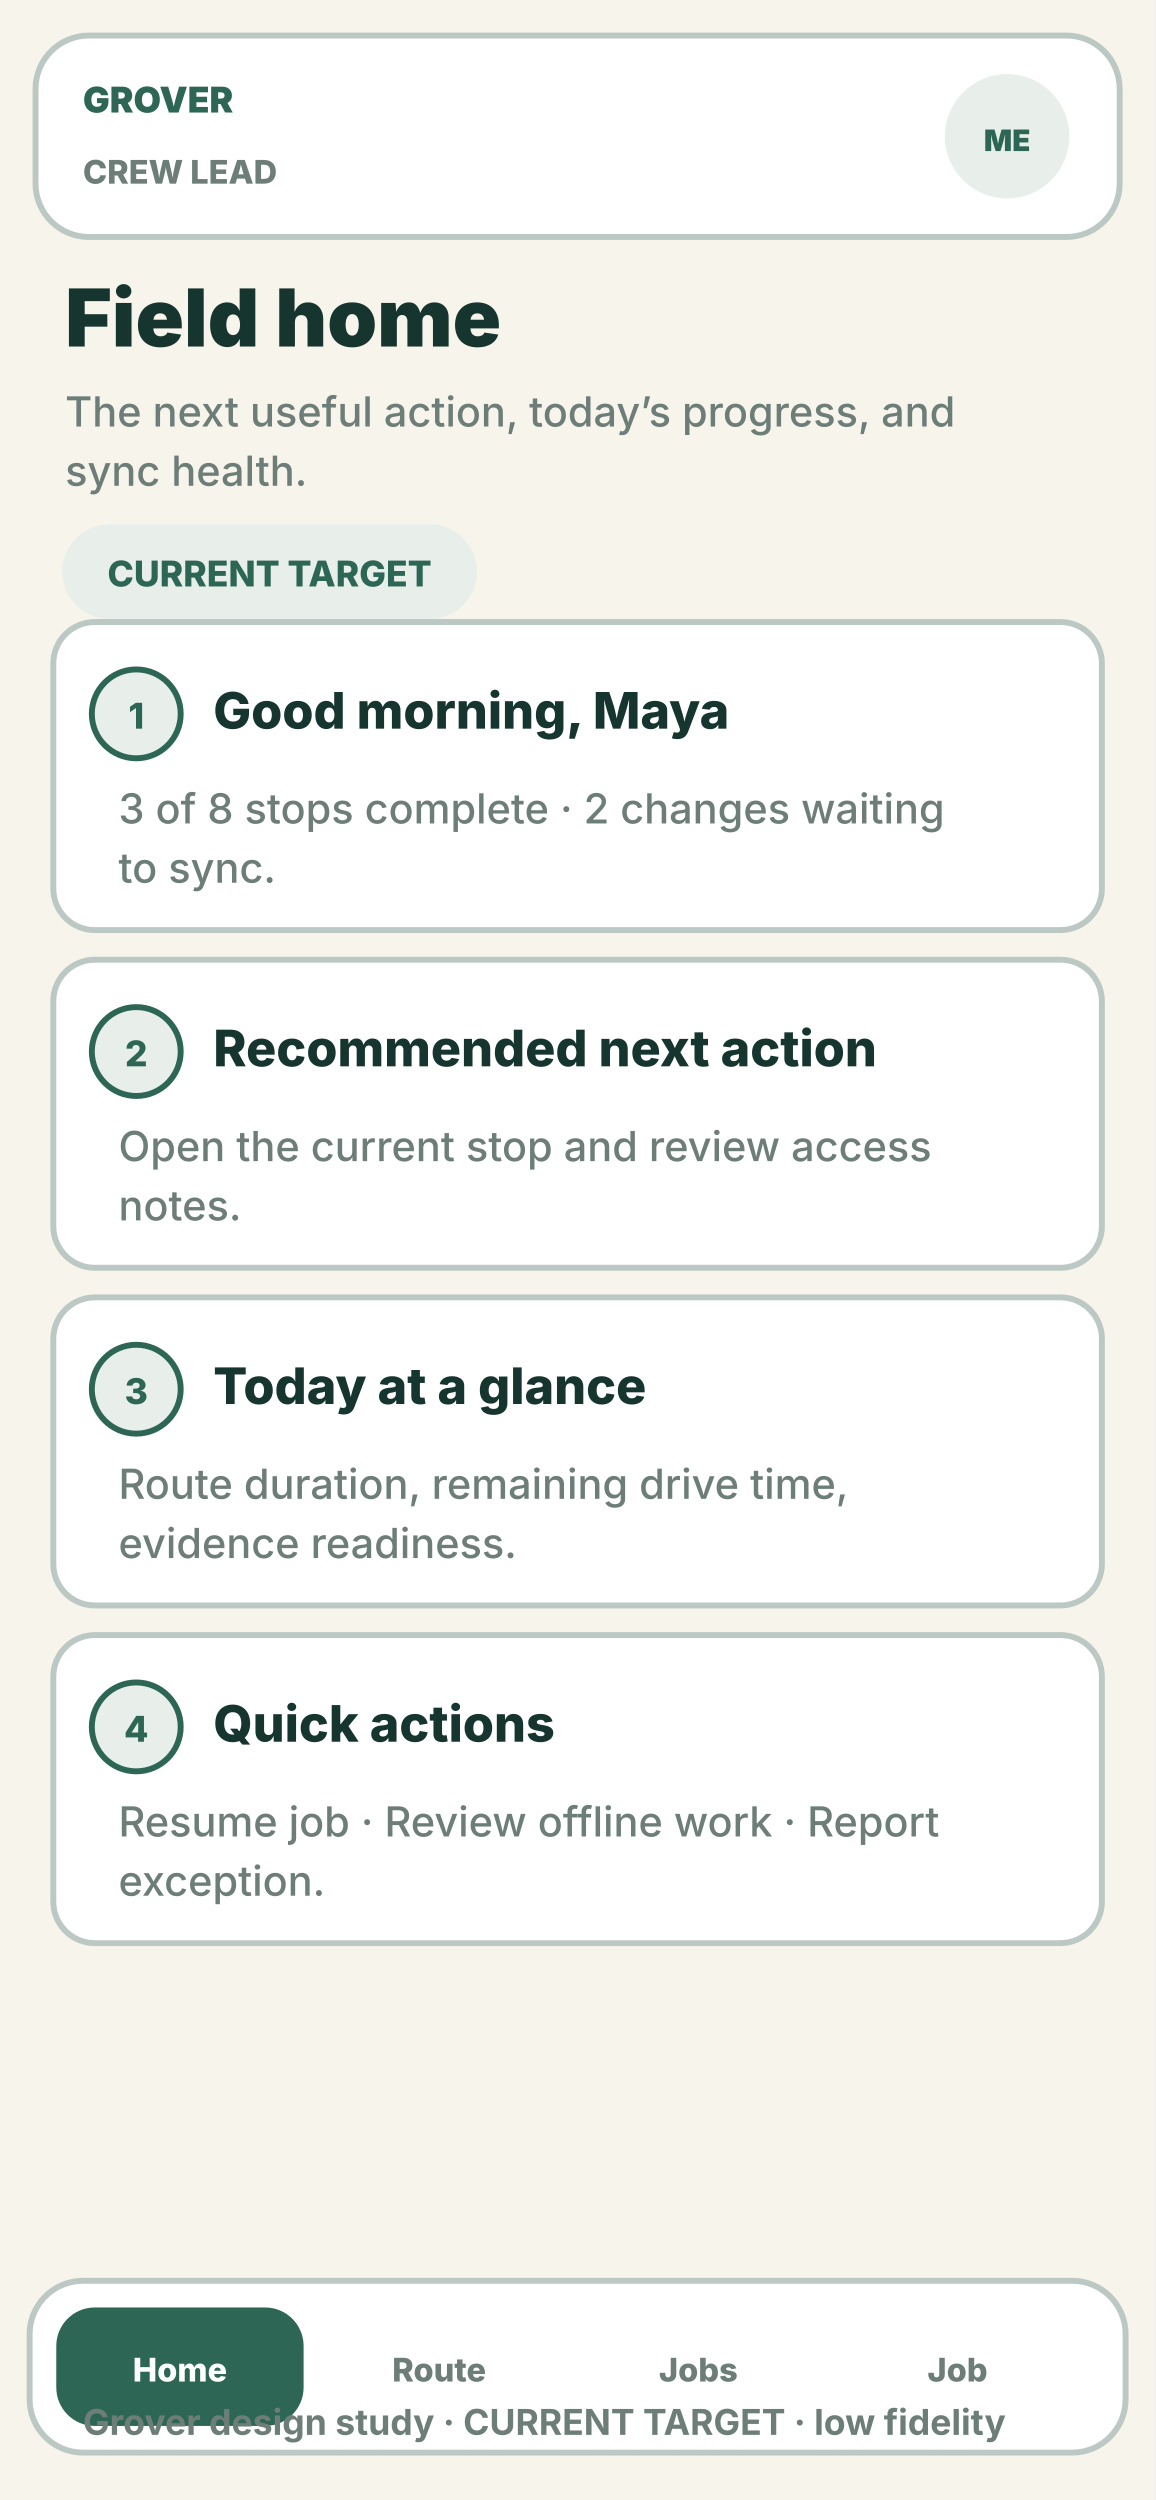
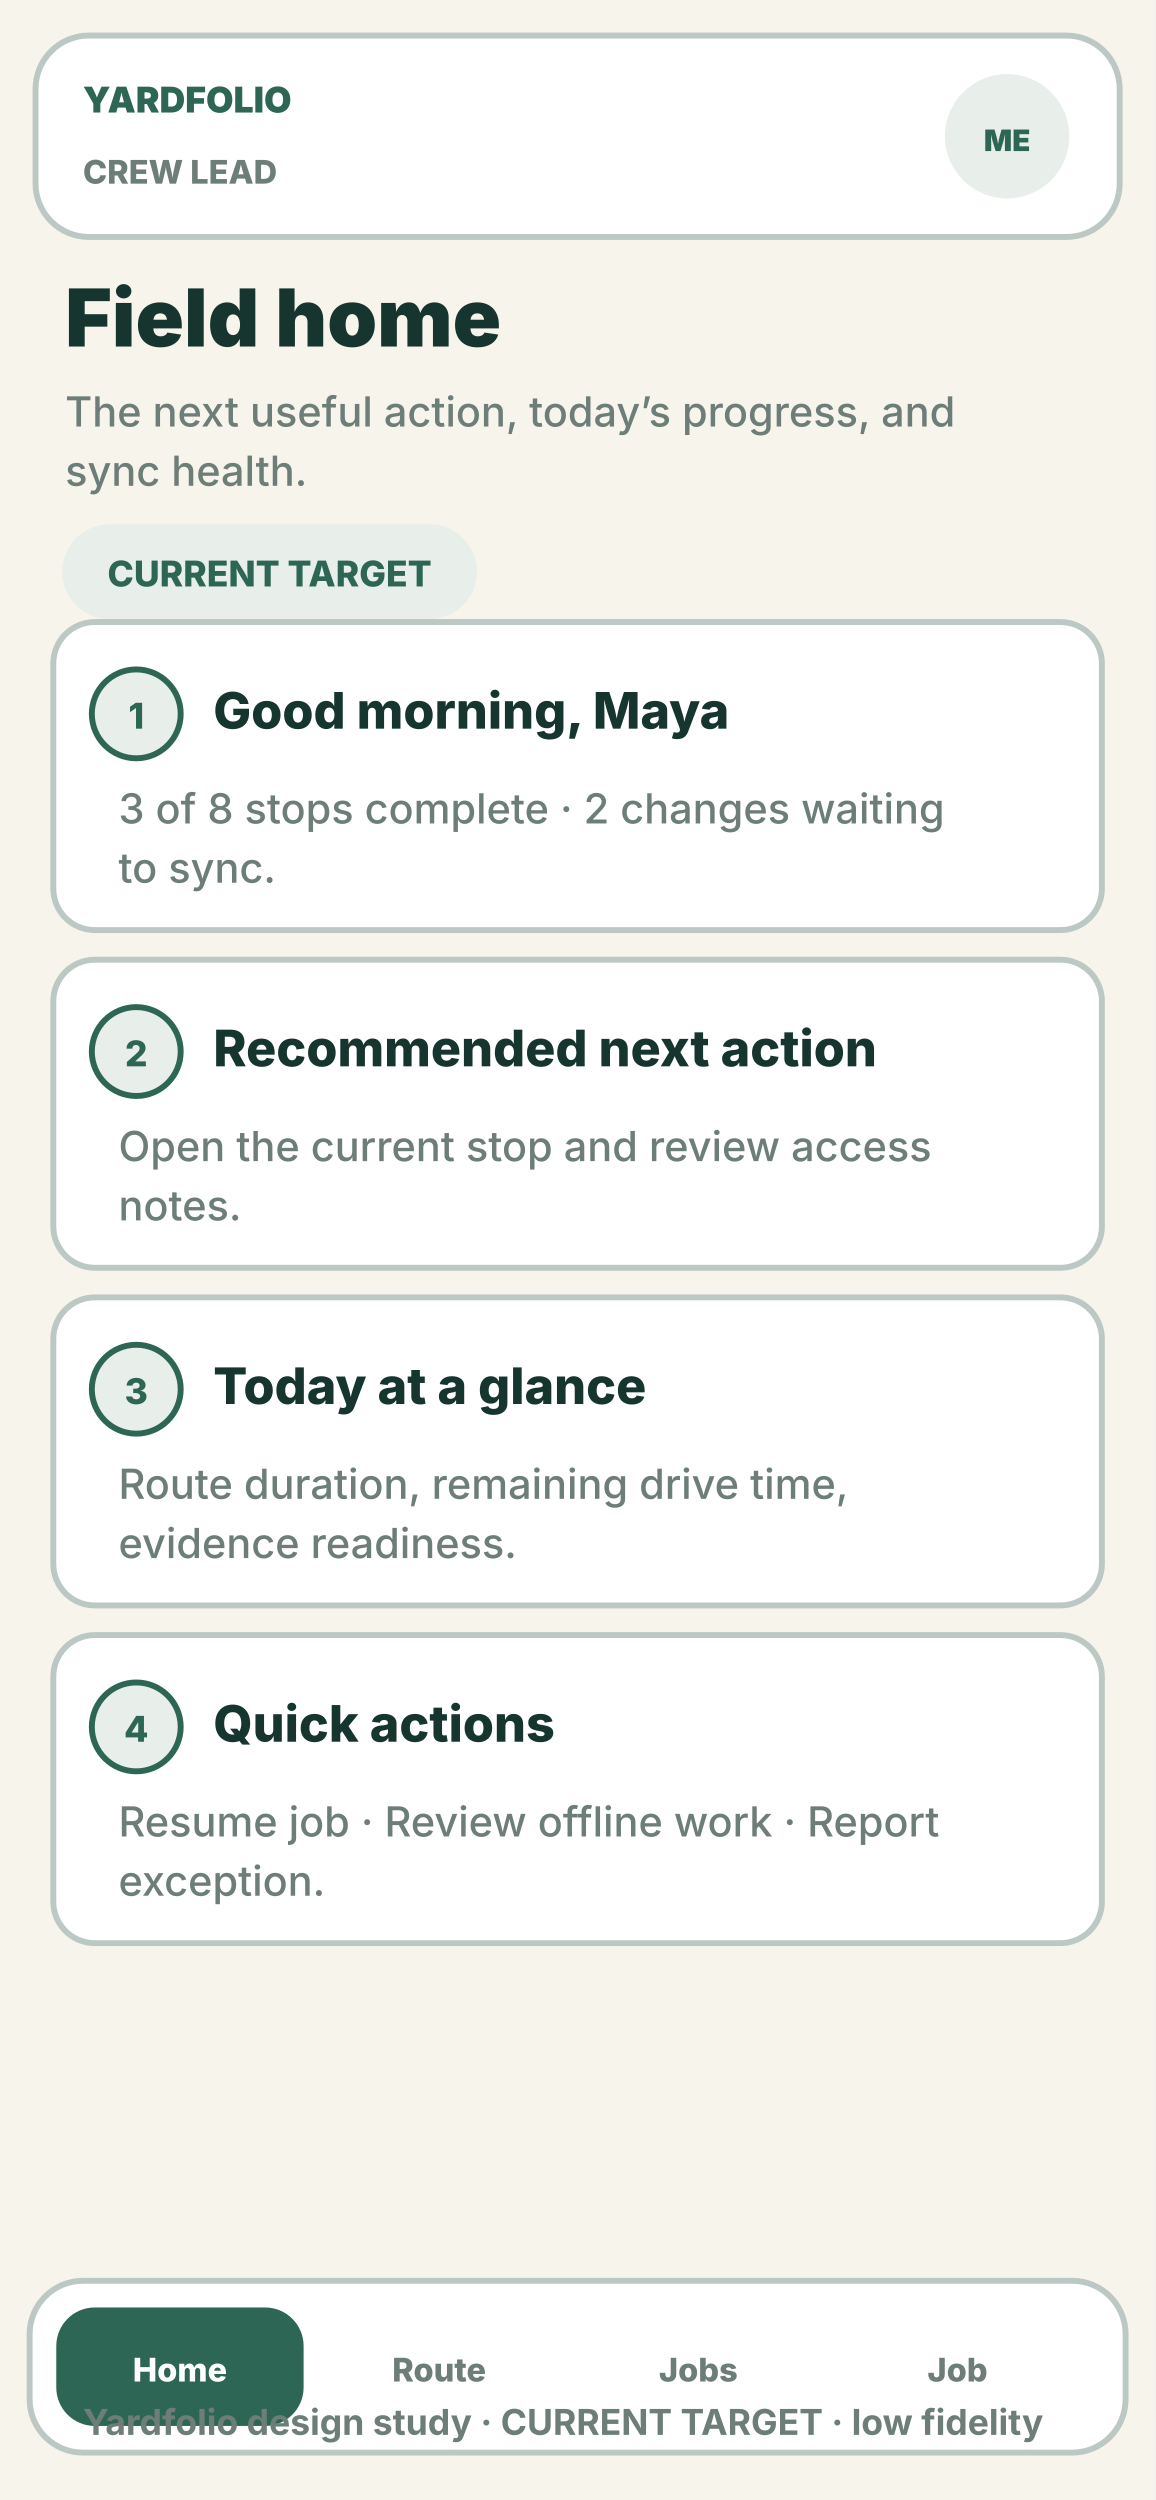
<svg xmlns="http://www.w3.org/2000/svg" width="390" height="844" viewBox="0 0 390 844" role="img" aria-labelledby="title desc">
  <rect width="390" height="844" fill="#f7f4ec" />
  <rect x="12" y="12" width="366" height="68" rx="18" fill="#ffffff" stroke="#bcc8c3" stroke-width="2" />
-   <text x="28" y="38" font-family="Inter, Arial, sans-serif" font-size="12" font-weight="900" fill="#2d6654" text-anchor="start">GROVER</text>
+   <text x="28" y="38" font-family="Inter, Arial, sans-serif" font-size="12" font-weight="900" fill="#2d6654" text-anchor="start">YARDFOLIO</text>
  <text x="28" y="62" font-family="Inter, Arial, sans-serif" font-size="11" font-weight="800" fill="#6d7d78" text-anchor="start">CREW LEAD</text>
  <rect x="320" y="26" width="40" height="40" rx="20" fill="#e8eee9" stroke="#e8eee9" stroke-width="2" />
  <text x="340" y="51" font-family="Inter, Arial, sans-serif" font-size="10" font-weight="900" fill="#2d6654" text-anchor="middle">ME</text>
  <text x="22" y="117" font-family="Inter, Arial, sans-serif" font-size="27" font-weight="900" fill="#17352f" text-anchor="start">Field home</text>
  <text x="22" y="144" font-family="Inter, Arial, sans-serif" font-size="14" font-weight="500" fill="#6d7d78" text-anchor="start">The next useful action, today’s progress, and</text>
  <text x="22" y="164" font-family="Inter, Arial, sans-serif" font-size="14" font-weight="500" fill="#6d7d78" text-anchor="start">sync health.</text>
  <rect x="22" y="178" width="138" height="30" rx="15" fill="#e8eee9" stroke="#e8eee9" stroke-width="2" />
  <text x="91" y="198" font-family="Inter, Arial, sans-serif" font-size="12" font-weight="800" fill="#2d6654" text-anchor="middle">CURRENT TARGET</text>
  <rect x="18" y="210" width="354" height="104" rx="14" fill="#ffffff" stroke="#bcc8c3" stroke-width="2" />
  <circle cx="46" cy="241" r="15" fill="#e8eee9" stroke="#2d6654" stroke-width="2" />
  <text x="46" y="246" font-family="Inter, Arial, sans-serif" font-size="12" font-weight="800" fill="#2d6654" text-anchor="middle">1</text>
  <text x="72" y="246" font-family="Inter, Arial, sans-serif" font-size="17" font-weight="800" fill="#17352f" text-anchor="start">Good morning, Maya</text>
  <text x="40" y="278" font-family="Inter, Arial, sans-serif" font-size="14" font-weight="500" fill="#6d7d78" text-anchor="start">3 of 8 stops complete · 2 changes waiting</text>
  <text x="40" y="298" font-family="Inter, Arial, sans-serif" font-size="14" font-weight="500" fill="#6d7d78" text-anchor="start">to sync.</text>
  <rect x="18" y="324" width="354" height="104" rx="14" fill="#ffffff" stroke="#bcc8c3" stroke-width="2" />
  <circle cx="46" cy="355" r="15" fill="#e8eee9" stroke="#2d6654" stroke-width="2" />
  <text x="46" y="360" font-family="Inter, Arial, sans-serif" font-size="12" font-weight="800" fill="#2d6654" text-anchor="middle">2</text>
  <text x="72" y="360" font-family="Inter, Arial, sans-serif" font-size="17" font-weight="800" fill="#17352f" text-anchor="start">Recommended next action</text>
  <text x="40" y="392" font-family="Inter, Arial, sans-serif" font-size="14" font-weight="500" fill="#6d7d78" text-anchor="start">Open the current stop and review access</text>
  <text x="40" y="412" font-family="Inter, Arial, sans-serif" font-size="14" font-weight="500" fill="#6d7d78" text-anchor="start">notes.</text>
  <rect x="18" y="438" width="354" height="104" rx="14" fill="#ffffff" stroke="#bcc8c3" stroke-width="2" />
  <circle cx="46" cy="469" r="15" fill="#e8eee9" stroke="#2d6654" stroke-width="2" />
  <text x="46" y="474" font-family="Inter, Arial, sans-serif" font-size="12" font-weight="800" fill="#2d6654" text-anchor="middle">3</text>
  <text x="72" y="474" font-family="Inter, Arial, sans-serif" font-size="17" font-weight="800" fill="#17352f" text-anchor="start">Today at a glance</text>
  <text x="40" y="506" font-family="Inter, Arial, sans-serif" font-size="14" font-weight="500" fill="#6d7d78" text-anchor="start">Route duration, remaining drive time,</text>
  <text x="40" y="526" font-family="Inter, Arial, sans-serif" font-size="14" font-weight="500" fill="#6d7d78" text-anchor="start">evidence readiness.</text>
  <rect x="18" y="552" width="354" height="104" rx="14" fill="#ffffff" stroke="#bcc8c3" stroke-width="2" />
  <circle cx="46" cy="583" r="15" fill="#e8eee9" stroke="#2d6654" stroke-width="2" />
  <text x="46" y="588" font-family="Inter, Arial, sans-serif" font-size="12" font-weight="800" fill="#2d6654" text-anchor="middle">4</text>
  <text x="72" y="588" font-family="Inter, Arial, sans-serif" font-size="17" font-weight="800" fill="#17352f" text-anchor="start">Quick actions</text>
  <text x="40" y="620" font-family="Inter, Arial, sans-serif" font-size="14" font-weight="500" fill="#6d7d78" text-anchor="start">Resume job · Review offline work · Report</text>
  <text x="40" y="640" font-family="Inter, Arial, sans-serif" font-size="14" font-weight="500" fill="#6d7d78" text-anchor="start">exception.</text>
  <rect x="10" y="770" width="370" height="58" rx="18" fill="#ffffff" stroke="#bcc8c3" stroke-width="2" />
  <rect x="20" y="780" width="81.5" height="38" rx="12" fill="#2d6654" stroke="#2d6654" stroke-width="2" />
  <text x="60.75" y="804" font-family="Inter, Arial, sans-serif" font-size="11" font-weight="800" fill="#ffffff" text-anchor="middle">Home</text>
  <text x="148.25" y="804" font-family="Inter, Arial, sans-serif" font-size="11" font-weight="800" fill="#6d7d78" text-anchor="middle">Route</text>
  <text x="235.75" y="804" font-family="Inter, Arial, sans-serif" font-size="11" font-weight="800" fill="#6d7d78" text-anchor="middle">Jobs</text>
  <text x="323.25" y="804" font-family="Inter, Arial, sans-serif" font-size="11" font-weight="800" fill="#6d7d78" text-anchor="middle">Job</text>
-   <text x="28" y="822" font-family="Inter, Arial, sans-serif" font-size="12" font-weight="700" fill="#6d7d78" text-anchor="start">Grover design study · CURRENT TARGET · low fidelity</text>
+   <text x="28" y="822" font-family="Inter, Arial, sans-serif" font-size="12" font-weight="700" fill="#6d7d78" text-anchor="start">Yardfolio design study · CURRENT TARGET · low fidelity</text>
</svg>
